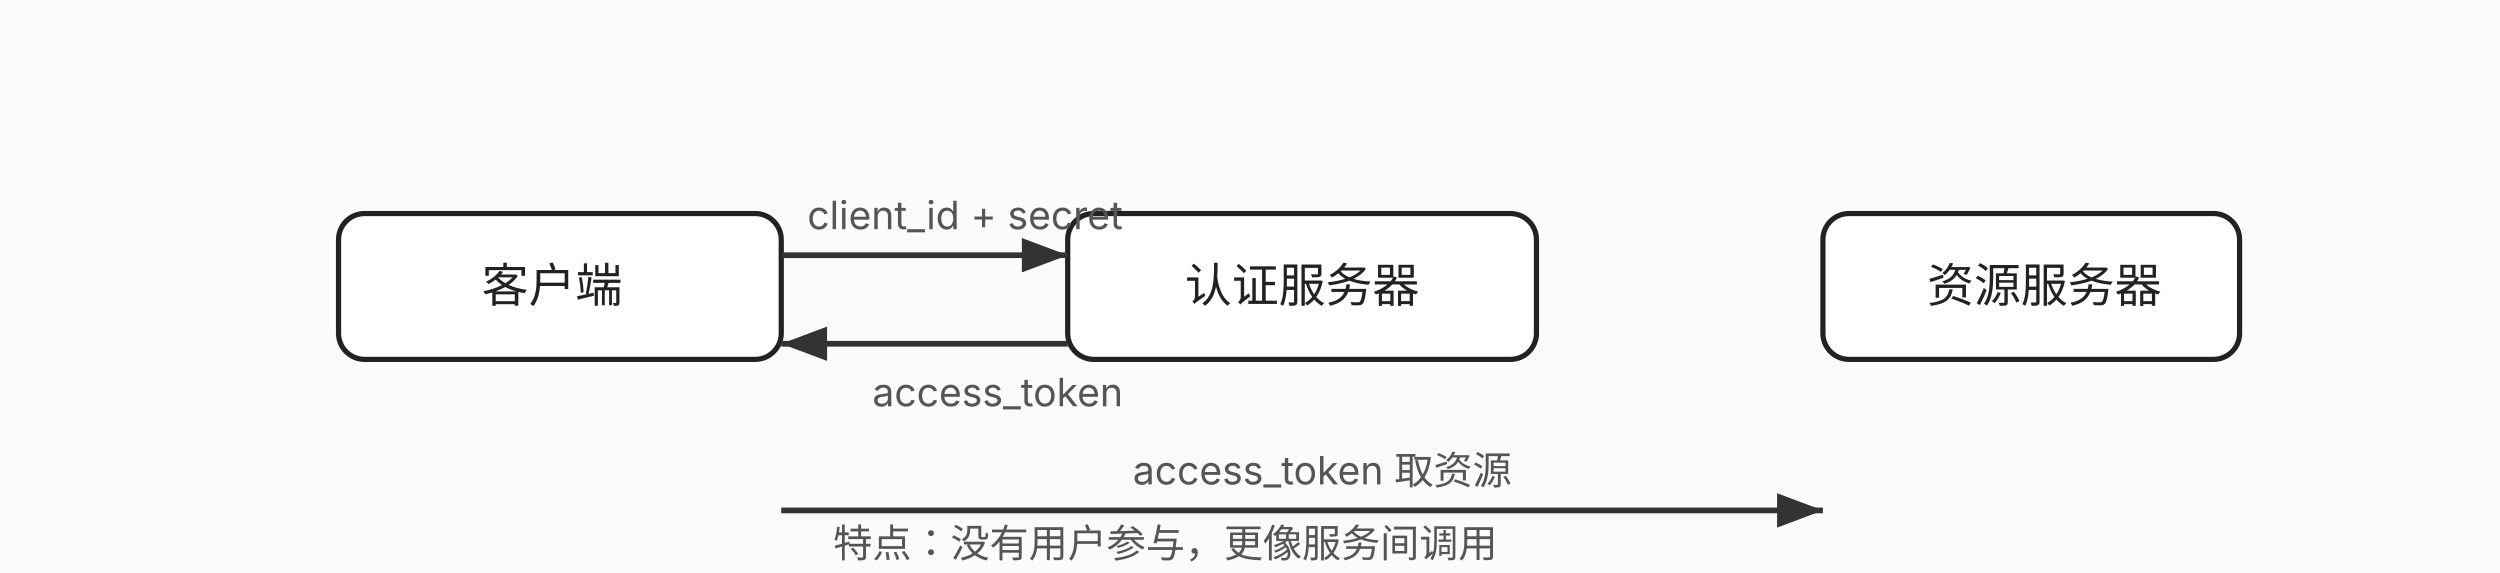
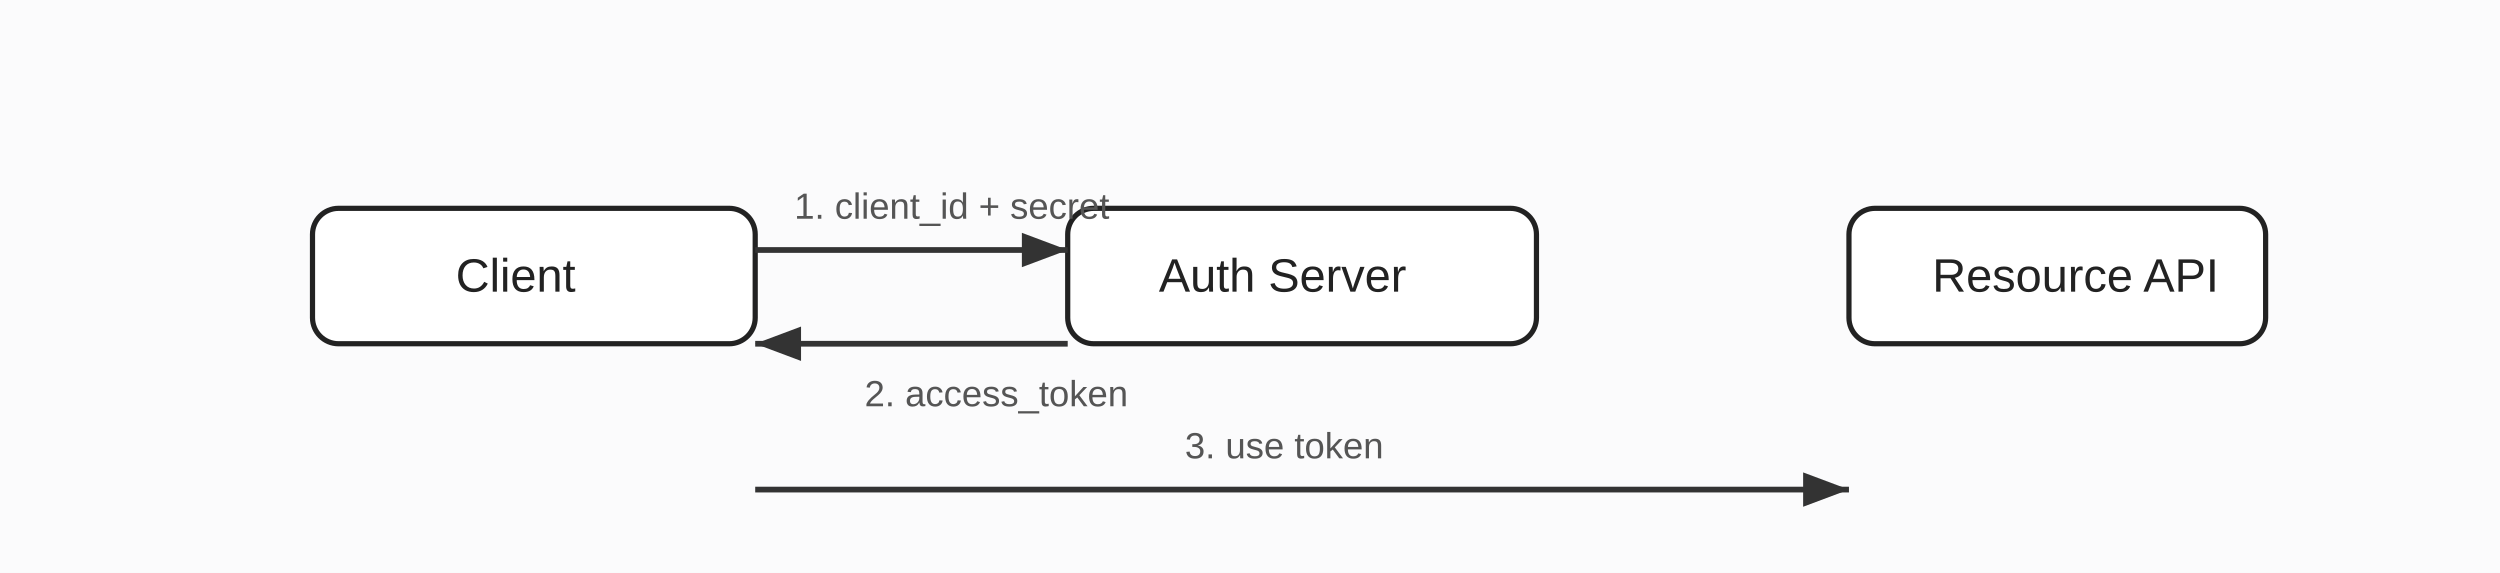
<svg xmlns="http://www.w3.org/2000/svg" width="960" height="220" viewBox="0 0 960 220">
  <defs>
    <style>
      .bg { fill: #fbfbfc; }
-       .box { fill: #ffffff; stroke: #222; stroke-width: 2; rx: 10; ry: 10; }
-       .text { font: 18px -apple-system, BlinkMacSystemFont, "Segoe UI", sans-serif; fill: #222; }
-       .label { font: 15px -apple-system, BlinkMacSystemFont, "Segoe UI", sans-serif; fill: #555; }
-       .arrow { stroke: #333; stroke-width: 2.2; fill: none; marker-end: url(#m4); }
+       .box { fill: #fff; stroke: #222; stroke-width: 2; rx: 10; ry: 10; }
+       .title { font: 18px Arial, sans-serif; fill: #222; }
+       .label { font: 14px Arial, sans-serif; fill: #555; }
+       .line { stroke: #333; stroke-width: 2.2; fill: none; marker-end: url(#arrow); }
    </style>
-     <marker id="m4" markerWidth="10" markerHeight="10" refX="8" refY="3" orient="auto">
+     <marker id="arrow" markerWidth="10" markerHeight="10" refX="8" refY="3" orient="auto">
      <path d="M0,0 L8,3 L0,6 Z" fill="#333" />
    </marker>
  </defs>
  <rect class="bg" width="960" height="220" />
-   <rect class="box" x="130" y="82" width="170" height="56" />
-   <rect class="box" x="410" y="82" width="180" height="56" />
-   <rect class="box" x="700" y="82" width="160" height="56" />
-   <text class="text" x="185" y="116">客户端</text>
-   <text class="text" x="455" y="116">认证服务器</text>
-   <text class="text" x="740" y="116">资源服务器</text>
-   <path class="arrow" d="M300 98 H410" />
-   <text class="label" x="310" y="88">client_id + secret</text>
-   <path class="arrow" d="M410 132 H300" />
-   <text class="label" x="335" y="156">access_token</text>
-   <path class="arrow" d="M300 196 H700" />
-   <text class="label" x="435" y="186">access_token 取资源</text>
-   <text class="label" x="320" y="214">特点：没有用户参与，更像服务间调用</text>
+   <rect class="box" x="120" y="80" width="170" height="52" />
+   <rect class="box" x="410" y="80" width="180" height="52" />
+   <rect class="box" x="710" y="80" width="160" height="52" />
+   <text class="title" x="175" y="112">Client</text>
+   <text class="title" x="445" y="112">Auth Server</text>
+   <text class="title" x="742" y="112">Resource API</text>
+   <path class="line" d="M290 96 H410" />
+   <text class="label" x="305" y="84">1. client_id + secret</text>
+   <path class="line" d="M410 132 H290" />
+   <text class="label" x="332" y="156">2. access_token</text>
+   <path class="line" d="M290 188 H710" />
+   <text class="label" x="455" y="176">3. use token</text>
</svg>
